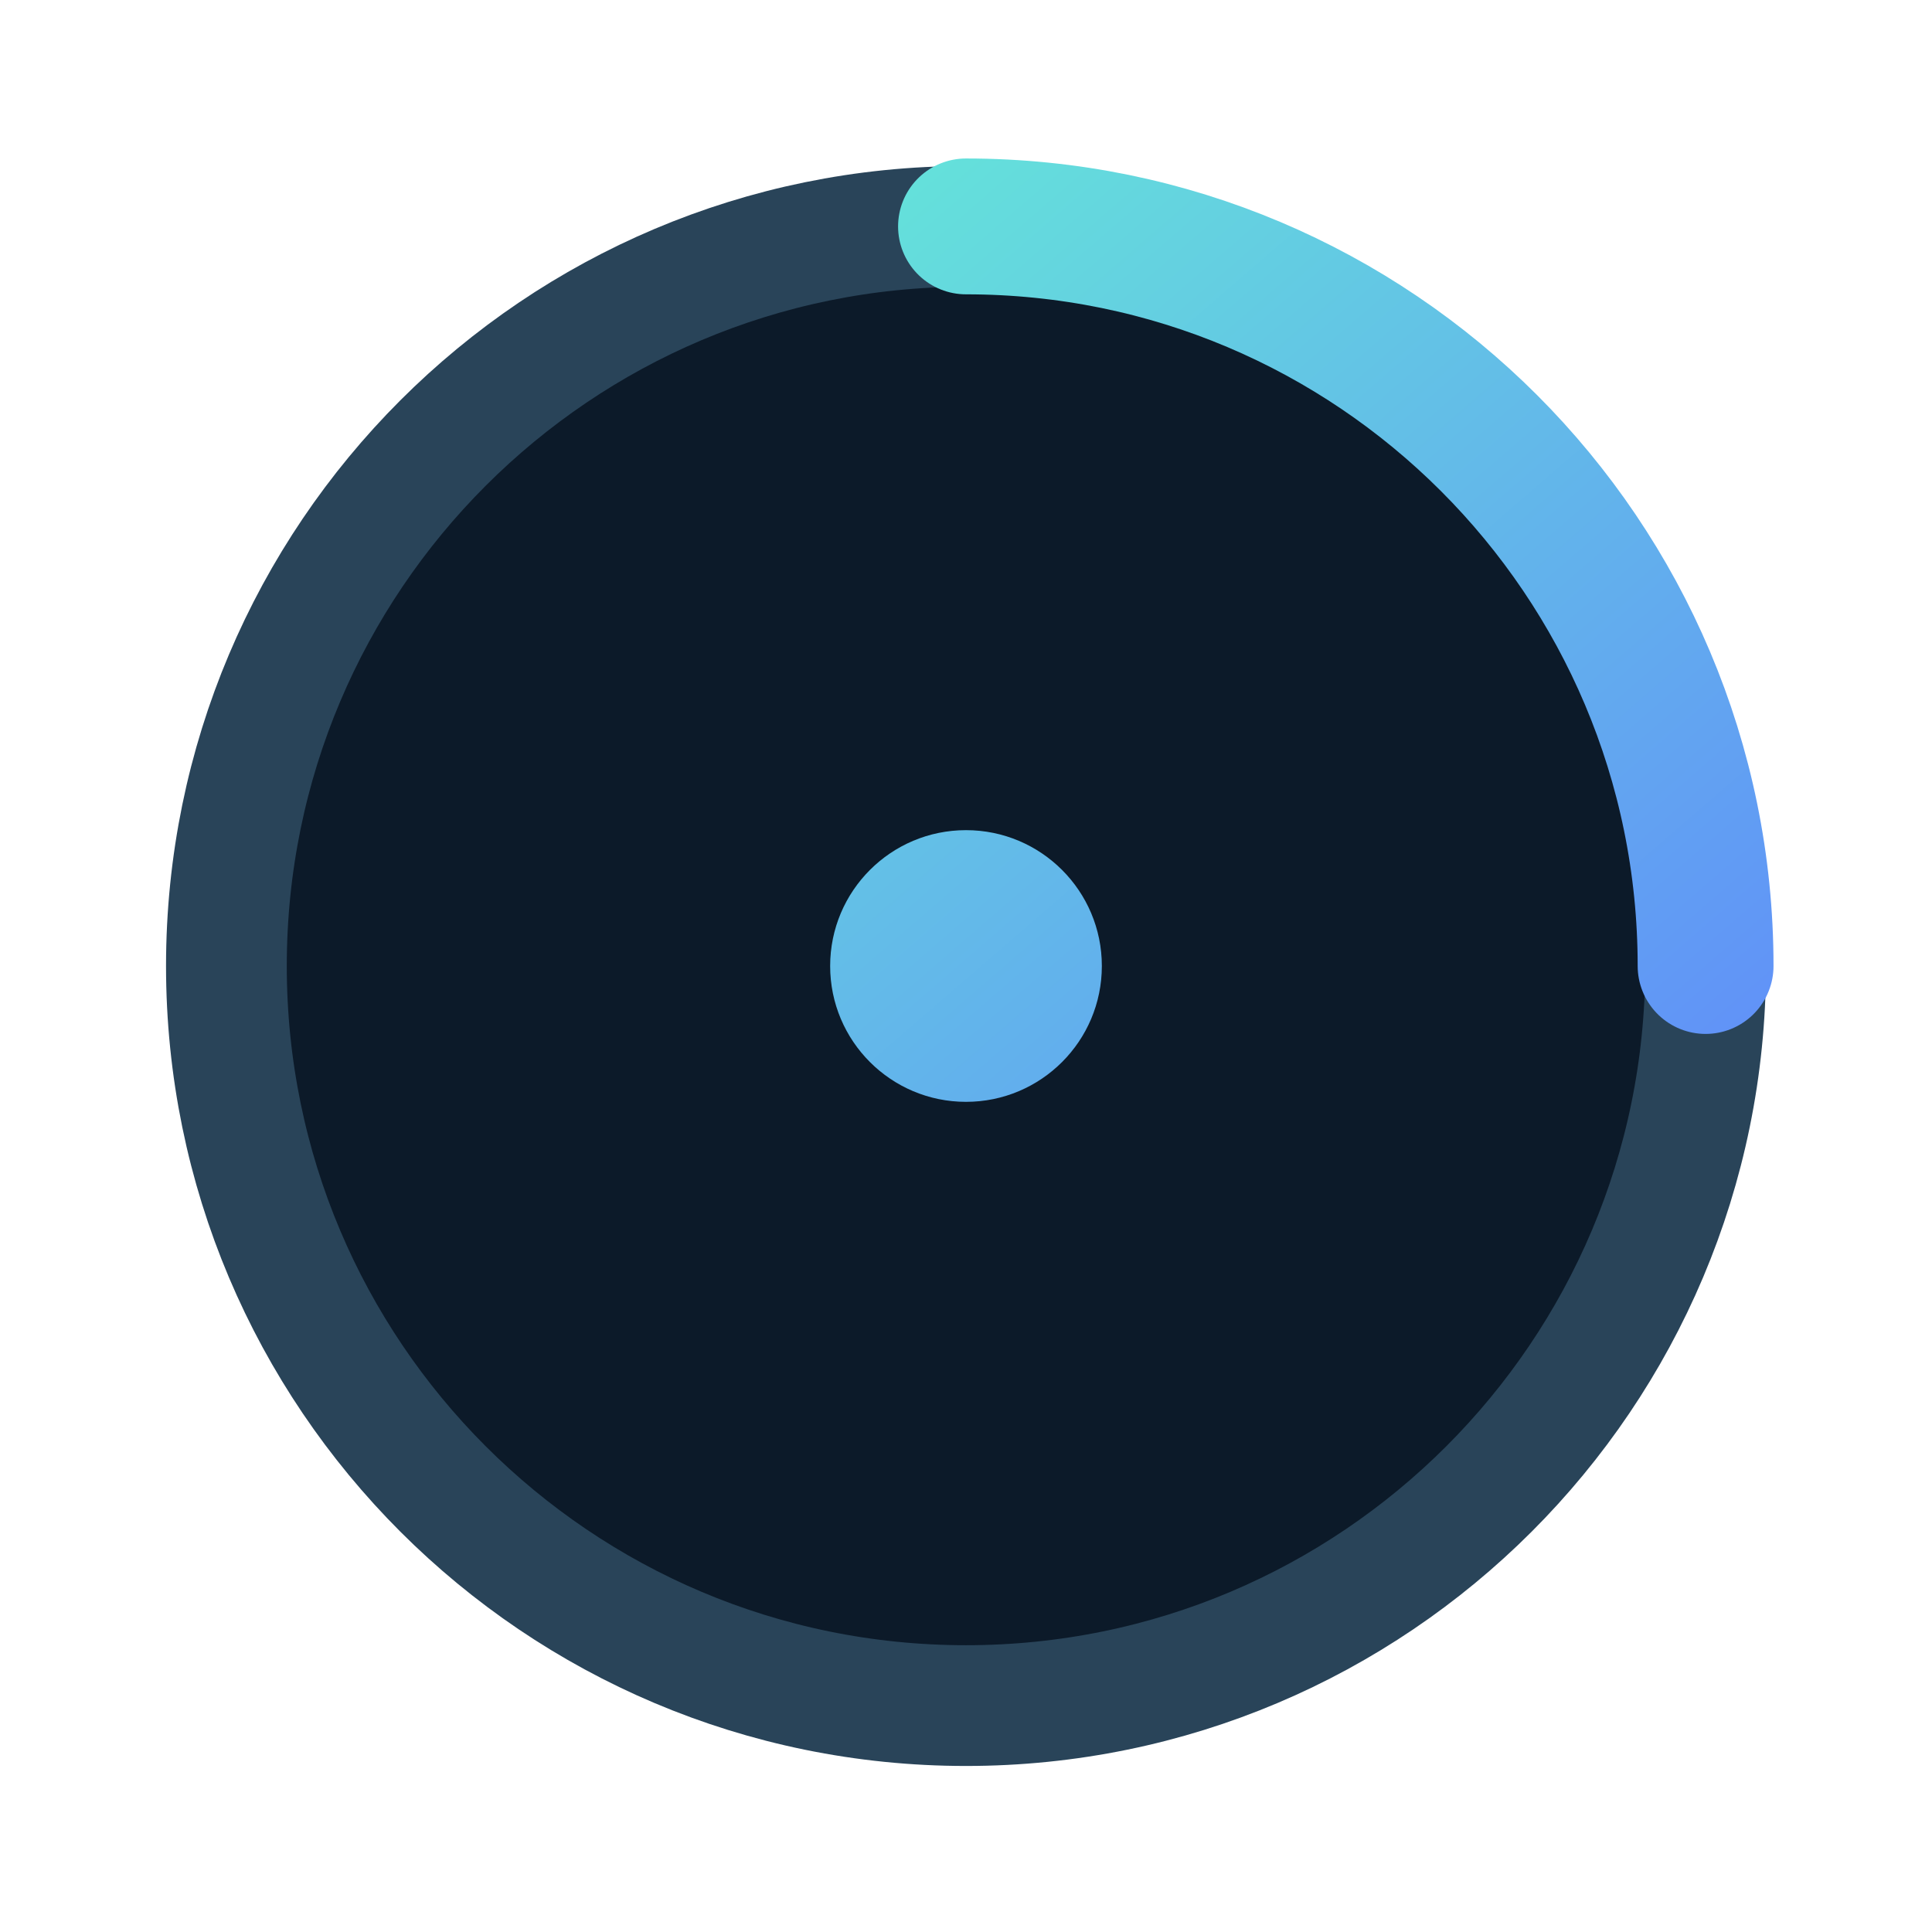
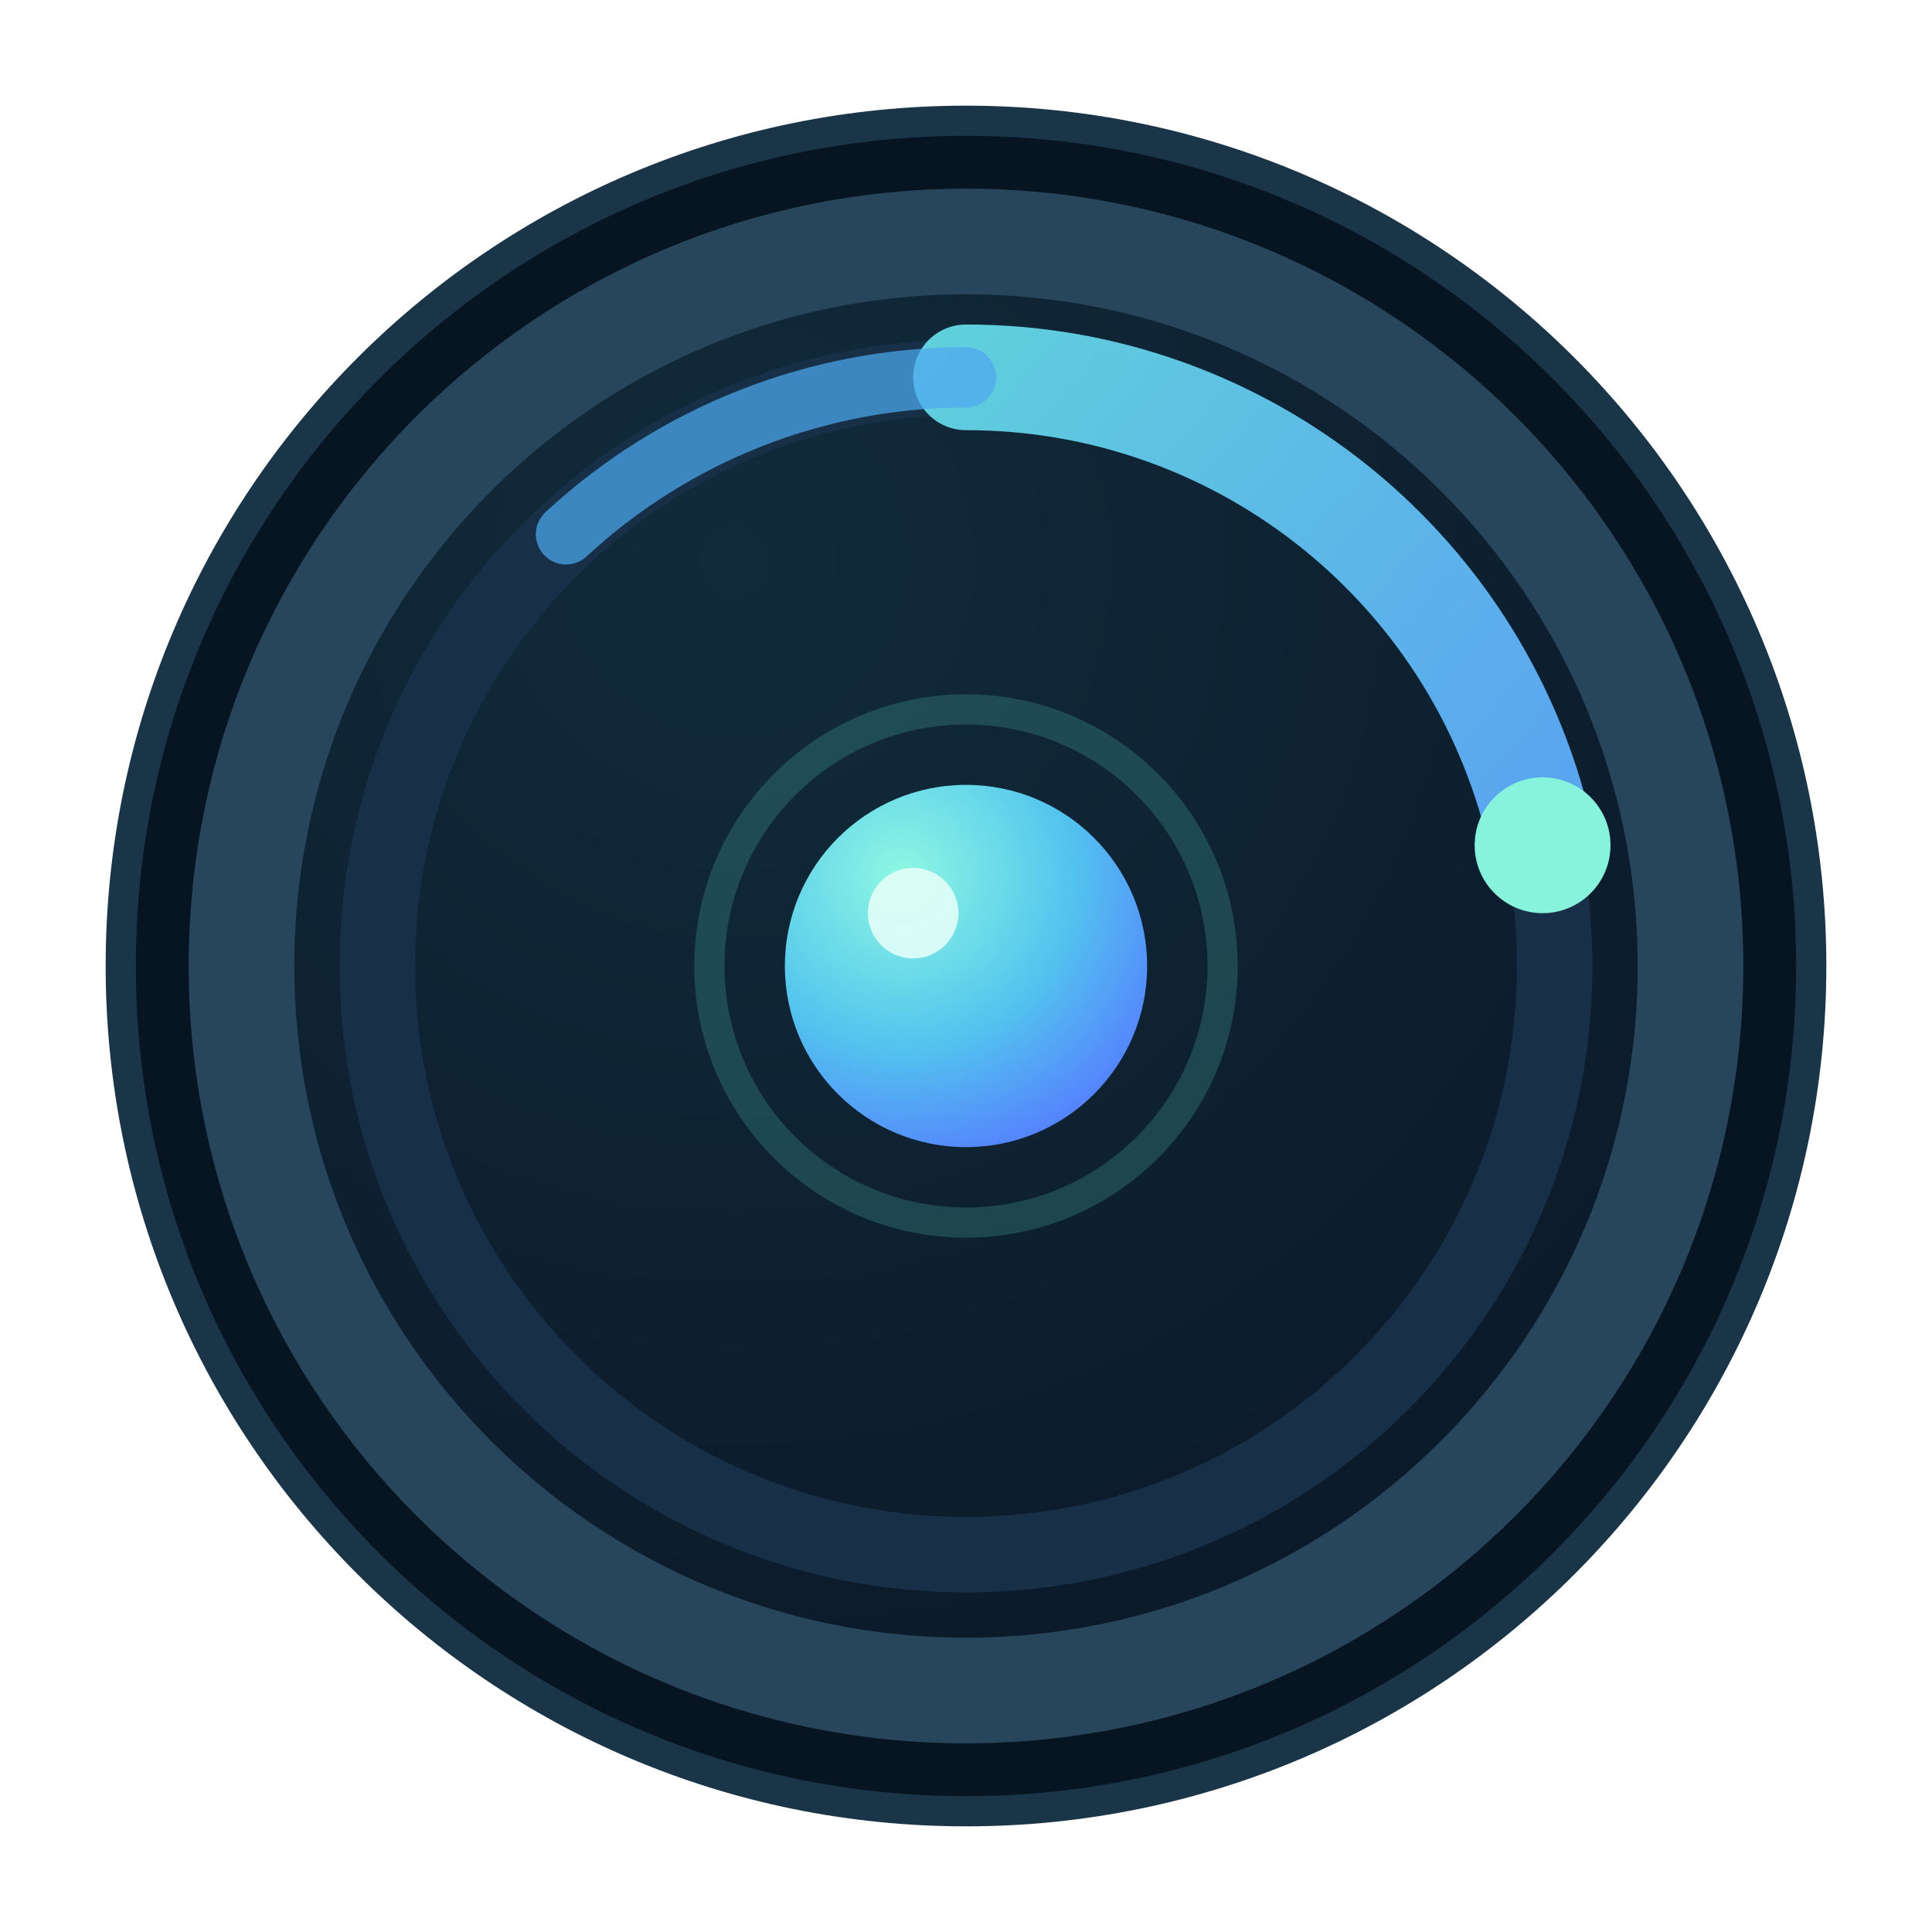
- <svg xmlns="http://www.w3.org/2000/svg" viewBox="0 0 128 128" role="img" aria-label="جارٍ التحميل">
+ <svg xmlns="http://www.w3.org/2000/svg" viewBox="0 0 128 128" role="img" aria-labelledby="title">
  <defs>
-     <linearGradient id="g" x1="27" y1="20" x2="103" y2="108" gradientUnits="userSpaceOnUse">
-       <stop stop-color="#65f0d5" />
-       <stop offset="1" stop-color="#607dff" />
+     <linearGradient id="ys-loading-ring" x1="19" y1="24" x2="109" y2="104" gradientUnits="userSpaceOnUse">
+       <stop stop-color="#63ead0" />
+       <stop offset="1" stop-color="#5684ff" />
    </linearGradient>
+     <radialGradient id="ys-loading-core" cx=".32" cy=".25" r=".85">
+       <stop stop-color="#8ef8e2" />
+       <stop offset=".55" stop-color="#53c5ee" />
+       <stop offset="1" stop-color="#557bff" />
+     </radialGradient>
+     <radialGradient id="ys-loading-bg" cx=".34" cy=".22" r=".95">
+       <stop stop-color="#112b3b" />
+       <stop offset="1" stop-color="#0a1726" />
+     </radialGradient>
  </defs>
-   <circle cx="64" cy="64" r="49" fill="#0c1a29" stroke="#294459" stroke-width="8" />
-   <g transform-origin="64px 64px">
-     <path d="M64 15a49 49 0 0 1 49 49" fill="none" stroke="url(#g)" stroke-width="9" stroke-linecap="round" />
-     <animateTransform attributeName="transform" type="rotate" from="0 64 64" to="360 64 64" dur="1.15s" repeatCount="indefinite" />
+   <circle cx="64" cy="64" r="56" fill="#071421" stroke="#1b3548" stroke-width="2" />
+   <circle cx="64" cy="64" r="48" fill="url(#ys-loading-bg)" stroke="#28465b" stroke-width="7" />
+   <circle cx="64" cy="64" r="39" fill="none" stroke="#173047" stroke-width="5" />
+   <g>
+     <path d="M64 25a39 39 0 0 1 38.2 31" fill="none" stroke="url(#ys-loading-ring)" stroke-width="7" stroke-linecap="round" />
+     <circle cx="102.2" cy="56" r="4.5" fill="#87f3dc" />
+     <animateTransform attributeName="transform" type="rotate" from="0 64 64" to="360 64 64" dur="1.25s" repeatCount="indefinite" />
  </g>
-   <circle cx="64" cy="64" r="9" fill="url(#g)" />
+   <g opacity=".72">
+     <path d="M64 25a39 39 0 0 0-26.5 10.4" fill="none" stroke="#4ca9ef" stroke-width="4" stroke-linecap="round" />
+     <animateTransform attributeName="transform" type="rotate" from="360 64 64" to="0 64 64" dur="2s" repeatCount="indefinite" />
+   </g>
+   <circle cx="64" cy="64" r="12" fill="url(#ys-loading-core)" />
+   <circle cx="60.5" cy="60.5" r="3" fill="#e7fff9" fill-opacity=".86" />
+   <circle cx="64" cy="64" r="17" fill="none" stroke="#63dfd0" stroke-opacity=".2" stroke-width="2">
+     <animate attributeName="r" values="15;19;15" dur="1.8s" repeatCount="indefinite" />
+     <animate attributeName="stroke-opacity" values=".28;.06;.28" dur="1.8s" repeatCount="indefinite" />
+   </circle>
</svg>
